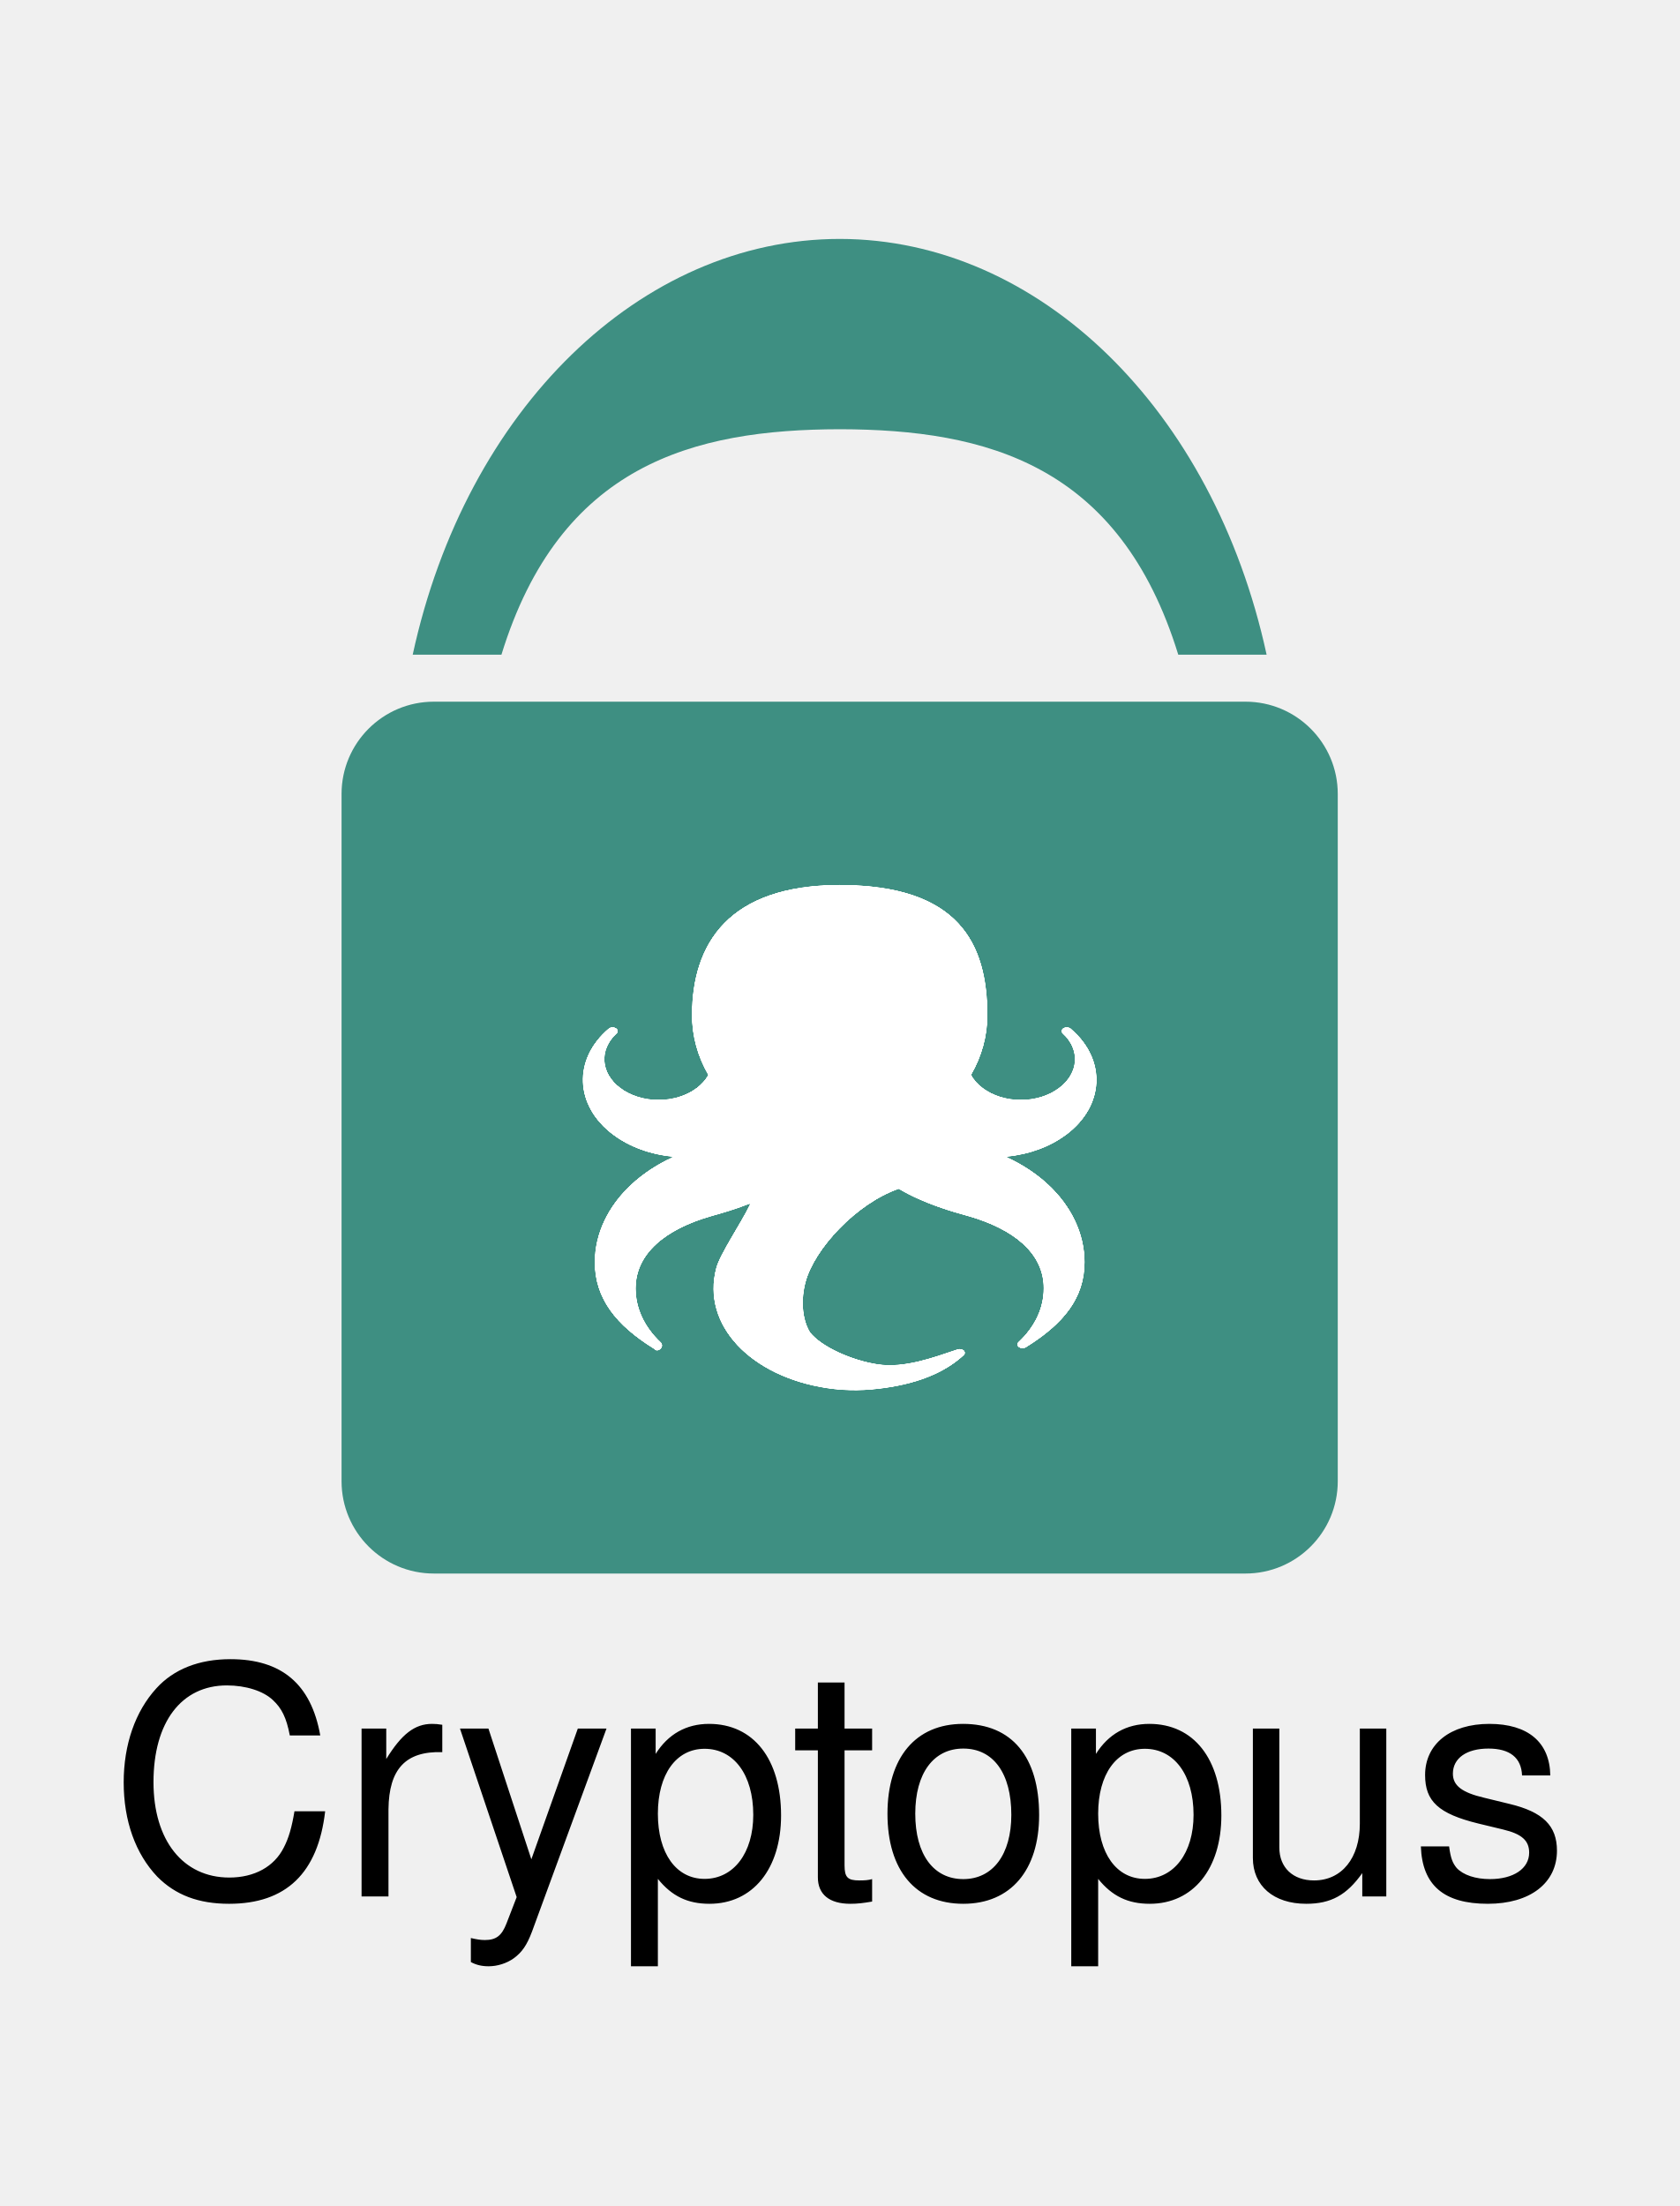
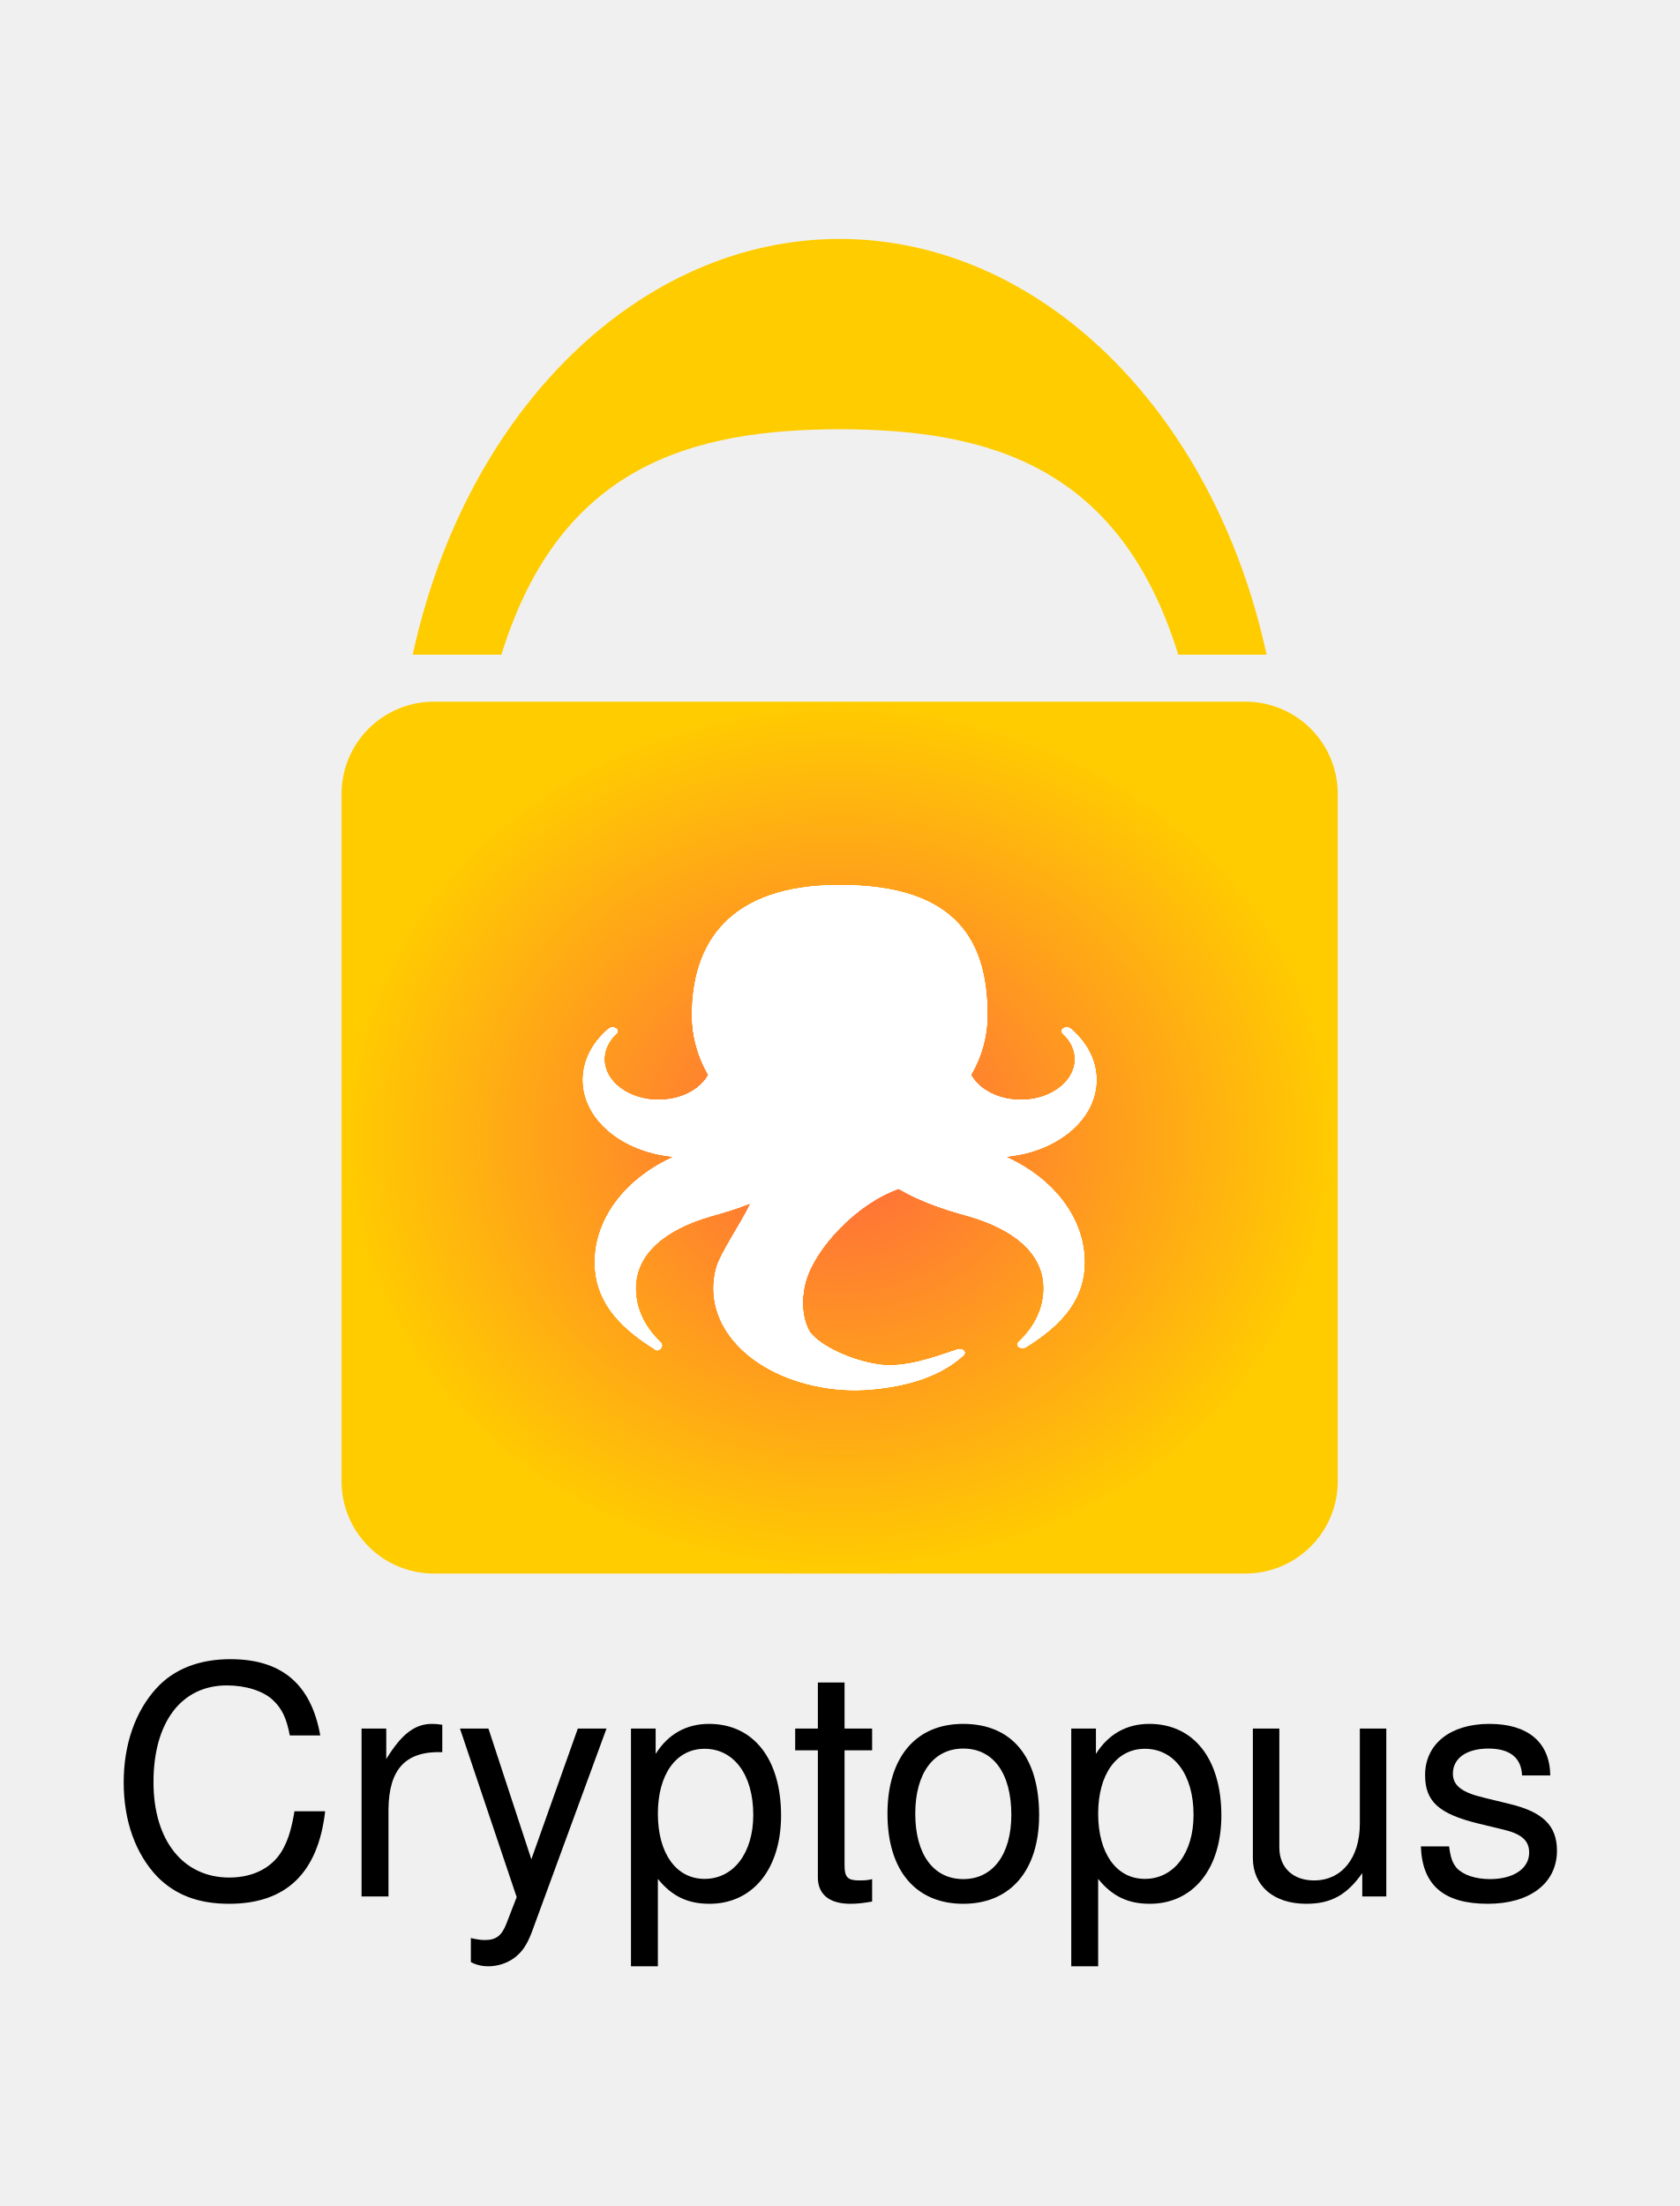
<svg xmlns="http://www.w3.org/2000/svg" xmlns:xlink="http://www.w3.org/1999/xlink" width="118px" height="155px" viewBox="0 0 118 155" version="1.1" id="svg3875">
  <defs id="defs3881">
    <linearGradient id="linearGradient5292">
-       <stop id="stop5296" offset="0" style="stop-color:#3E8F82;stop-opacity:1" />
-       <stop id="stop5294" offset="1" style="stop-color:#3E8F82;stop-opacity:1" />
+       <stop id="stop5296" offset="0" style="stop-color:#ff6540;stop-opacity:1" />
+       <stop id="stop5294" offset="1" style="stop-color:#ffcc00;stop-opacity:1" />
    </linearGradient>
    <filter style="color-interpolation-filters:sRGB;" id="filter4701">
      <feColorMatrix values="1 0 0 0 0 0 1 0 0 0 0 0 1 0 0 -0.21 -0.72 -0.07 2 0 " result="color2" id="feColorMatrix4703" />
    </filter>
    <filter style="color-interpolation-filters:sRGB" id="filter4701-9">
      <feColorMatrix values="1 0 0 0 0 0 1 0 0 0 0 0 1 0 0 -0.21 -0.72 -0.07 2 0 " result="color2" id="feColorMatrix4703-7" />
    </filter>
    <filter style="color-interpolation-filters:sRGB" id="filter4701-9-2">
      <feColorMatrix values="1 0 0 0 0 0 1 0 0 0 0 0 1 0 0 -0.21 -0.72 -0.07 2 0 " result="color2" id="feColorMatrix4703-7-4" />
    </filter>
    <filter style="color-interpolation-filters:sRGB" id="filter4701-9-2-3">
      <feColorMatrix values="1 0 0 0 0 0 1 0 0 0 0 0 1 0 0 -0.21 -0.72 -0.07 2 0 " result="color2" id="feColorMatrix4703-7-4-6" />
    </filter>
    <filter style="color-interpolation-filters:sRGB" id="filter4701-9-2-3-4">
      <feColorMatrix values="1 0 0 0 0 0 1 0 0 0 0 0 1 0 0 -0.21 -0.72 -0.07 2 0 " result="color2" id="feColorMatrix4703-7-4-6-6" />
    </filter>
    <filter style="color-interpolation-filters:sRGB" id="filter4701-9-2-3-4-8">
      <feColorMatrix values="1 0 0 0 0 0 1 0 0 0 0 0 1 0 0 -0.21 -0.72 -0.07 2 0 " result="color2" id="feColorMatrix4703-7-4-6-6-8" />
    </filter>
    <filter style="color-interpolation-filters:sRGB" id="filter4701-9-2-3-4-8-7">
      <feColorMatrix values="1 0 0 0 0 0 1 0 0 0 0 0 1 0 0 -0.21 -0.72 -0.07 2 0 " result="color2" id="feColorMatrix4703-7-4-6-6-8-6" />
    </filter>
    <filter style="color-interpolation-filters:sRGB" id="filter4701-9-2-3-4-0">
      <feColorMatrix values="1 0 0 0 0 0 1 0 0 0 0 0 1 0 0 -0.21 -0.72 -0.07 2 0 " result="color2" id="feColorMatrix4703-7-4-6-6-0" />
    </filter>
    <filter style="color-interpolation-filters:sRGB" id="filter4701-9-2-3-4-0-5">
      <feColorMatrix values="1 0 0 0 0 0 1 0 0 0 0 0 1 0 0 -0.21 -0.72 -0.07 2 0 " result="color2" id="feColorMatrix4703-7-4-6-6-0-2" />
    </filter>
    <radialGradient xlink:href="#linearGradient5292" id="radialGradient5298" cx="59" cy="97.5" fx="59" fy="97.5" r="46.6" gradientTransform="matrix(0.7510668,0,0,0.6572775,14.68706,15.8465)" gradientUnits="userSpaceOnUse" />
  </defs>
  <rect y="49.302" x="24" height="61.259" width="70" id="rect3422-9-2-4-2" style="fill:url(#radialGradient5298);fill-opacity:1;fill-rule:evenodd;stroke:none;stroke-width:0.968px;stroke-linecap:butt;stroke-linejoin:miter;stroke-opacity:1" ry="6.486" />
  <path id="logo_cryptopus-1-2-7" d="m 59,43.976 c -19.446,0 -25.922,10.551 -25.922,23.52 0,3.729 0.985,7.431 2.852,10.73 -0.473,0.864 -1.142,1.633 -1.996,2.293 -1.774,1.37 -4.135,2.125 -6.645,2.125 -2.51,0 -4.871,-0.755 -6.646,-2.125 -3.423,-2.642 -3.701,-6.814 -0.645,-9.705 0.334,-0.316 0.278,-0.78 -0.125,-1.045 -0.402,-0.265 -1.008,-0.233 -1.357,0.074 -6.337,5.53 -6.005,13.95 0.754,19.168 2.85,2.2 6.488,3.58 10.426,3.979 -2.707,1.278 -5.107,2.903 -7.146,4.832 -4.183,3.957 -6.488,8.975 -6.488,14.109 0,6.55 3.756,11.382 10.305,15.559 0.18,0.116 0.4,0.375 0.619,0.375 l 0.02,0 c 0.538,0 0.973,-0.538 0.973,-0.953 0,-0.224 -0.128,-0.548 -0.33,-0.686 -2.811,-2.751 -4.295,-6.089 -4.295,-9.586 0,-6.283 5.261,-10.585 13.094,-12.908 l 0.492,-0.15 c 1.192,-0.34 3.624,-1.037 6.332,-2.127 -1.657,3.515 -5.275,8.914 -5.945,11.504 -2.67,10.315 6.112,19.634 19.475,21.695 0.912,0.142 1.843,0.243 2.766,0.303 1.625,0.106 3.274,0.087 4.898,-0.057 6.365,-0.565 12.255,-2.348 16.303,-6.199 0.283,-0.27 0.29,-0.655 0.016,-0.93 -0.274,-0.277 -0.758,-0.37 -1.168,-0.229 -4.291,1.483 -9.291,3.396 -13.912,2.686 -4.455,-0.687 -9.84,-3.109 -11.855,-5.752 -1.373,-2.394 -1.564,-5.826 -0.754,-8.953 1.543,-5.961 8.865,-14.086 16.242,-16.734 4.407,2.7 9.693,4.204 11.729,4.781 l 0.494,0.143 c 7.831,2.323 13.092,6.606 13.092,12.889 0,3.537 -1.518,6.871 -4.391,9.641 -0.313,0.301 -0.279,0.734 0.076,1.004 0.355,0.27 0.918,0.288 1.301,0.043 6.549,-4.176 10.305,-8.828 10.305,-15.379 0,-5.134 -2.304,-10.142 -6.488,-14.098 -2.039,-1.929 -4.439,-3.55 -7.146,-4.828 3.939,-0.399 7.576,-1.775 10.426,-3.975 6.76,-5.218 7.09,-13.635 0.754,-19.166 -0.352,-0.307 -0.956,-0.342 -1.357,-0.076 -0.403,0.265 -0.458,0.73 -0.123,1.047 3.054,2.891 2.777,7.063 -0.646,9.705 -1.776,1.37 -4.135,2.125 -6.645,2.125 -2.509,0 -4.871,-0.755 -6.646,-2.125 -0.853,-0.66 -1.523,-1.429 -1.996,-2.293 1.866,-3.3 2.854,-7.002 2.854,-10.73 0,-12.969 -5.028,-23.52 -25.924,-23.52 z" style="display:inline;fill:#ffffff;fill-opacity:1;fill-rule:evenodd;stroke:none;stroke-width:2.545;stroke-miterlimit:4;stroke-dasharray:none;stroke-opacity:1;filter:url(#filter4701-9-2-3-4-0-5)" transform="matrix(0.401353,0,0,0.3904951,35.32017,44.98175)" />
  <text xml:space="preserve" style="font-style:normal;font-weight:normal;font-size:40px;line-height:125%;font-family:sans-serif;letter-spacing:0px;word-spacing:0px;fill:#000000;fill-opacity:1;stroke:none;stroke-width:1px;stroke-linecap:butt;stroke-linejoin:miter;stroke-opacity:1" x="7.615" y="133.25" id="text5302">
    <tspan id="tspan5304" x="7.615" y="133.25" style="font-style:normal;font-variant:normal;font-weight:normal;font-stretch:normal;font-size:22.5px;font-family:'Nimbus Sans L';-inkscape-font-specification:'Nimbus Sans L'">Cryptopus</tspan>
  </text>
-   <path style="fill:#3E8F82;fill-rule:evenodd;stroke:none;stroke-width:1" d="M 59.017,16.788 C 45.023,16.788 32.746,28.735 29,45.998 l 6.235,0 C 39.347,32.651 48.686,30.179 59.017,30.159 69.345,30.182 78.681,32.654 82.792,45.998 l 6.208,0 C 85.257,28.75 72.998,16.807 59.017,16.788 Z" id="path4292-2-8" />
+   <path style="fill:#ffcc00;fill-rule:evenodd;stroke:none;stroke-width:1" d="M 59.017,16.788 C 45.023,16.788 32.746,28.735 29,45.998 l 6.235,0 C 39.347,32.651 48.686,30.179 59.017,30.159 69.345,30.182 78.681,32.654 82.792,45.998 l 6.208,0 C 85.257,28.75 72.998,16.807 59.017,16.788 Z" id="path4292-2-8" />
</svg>
